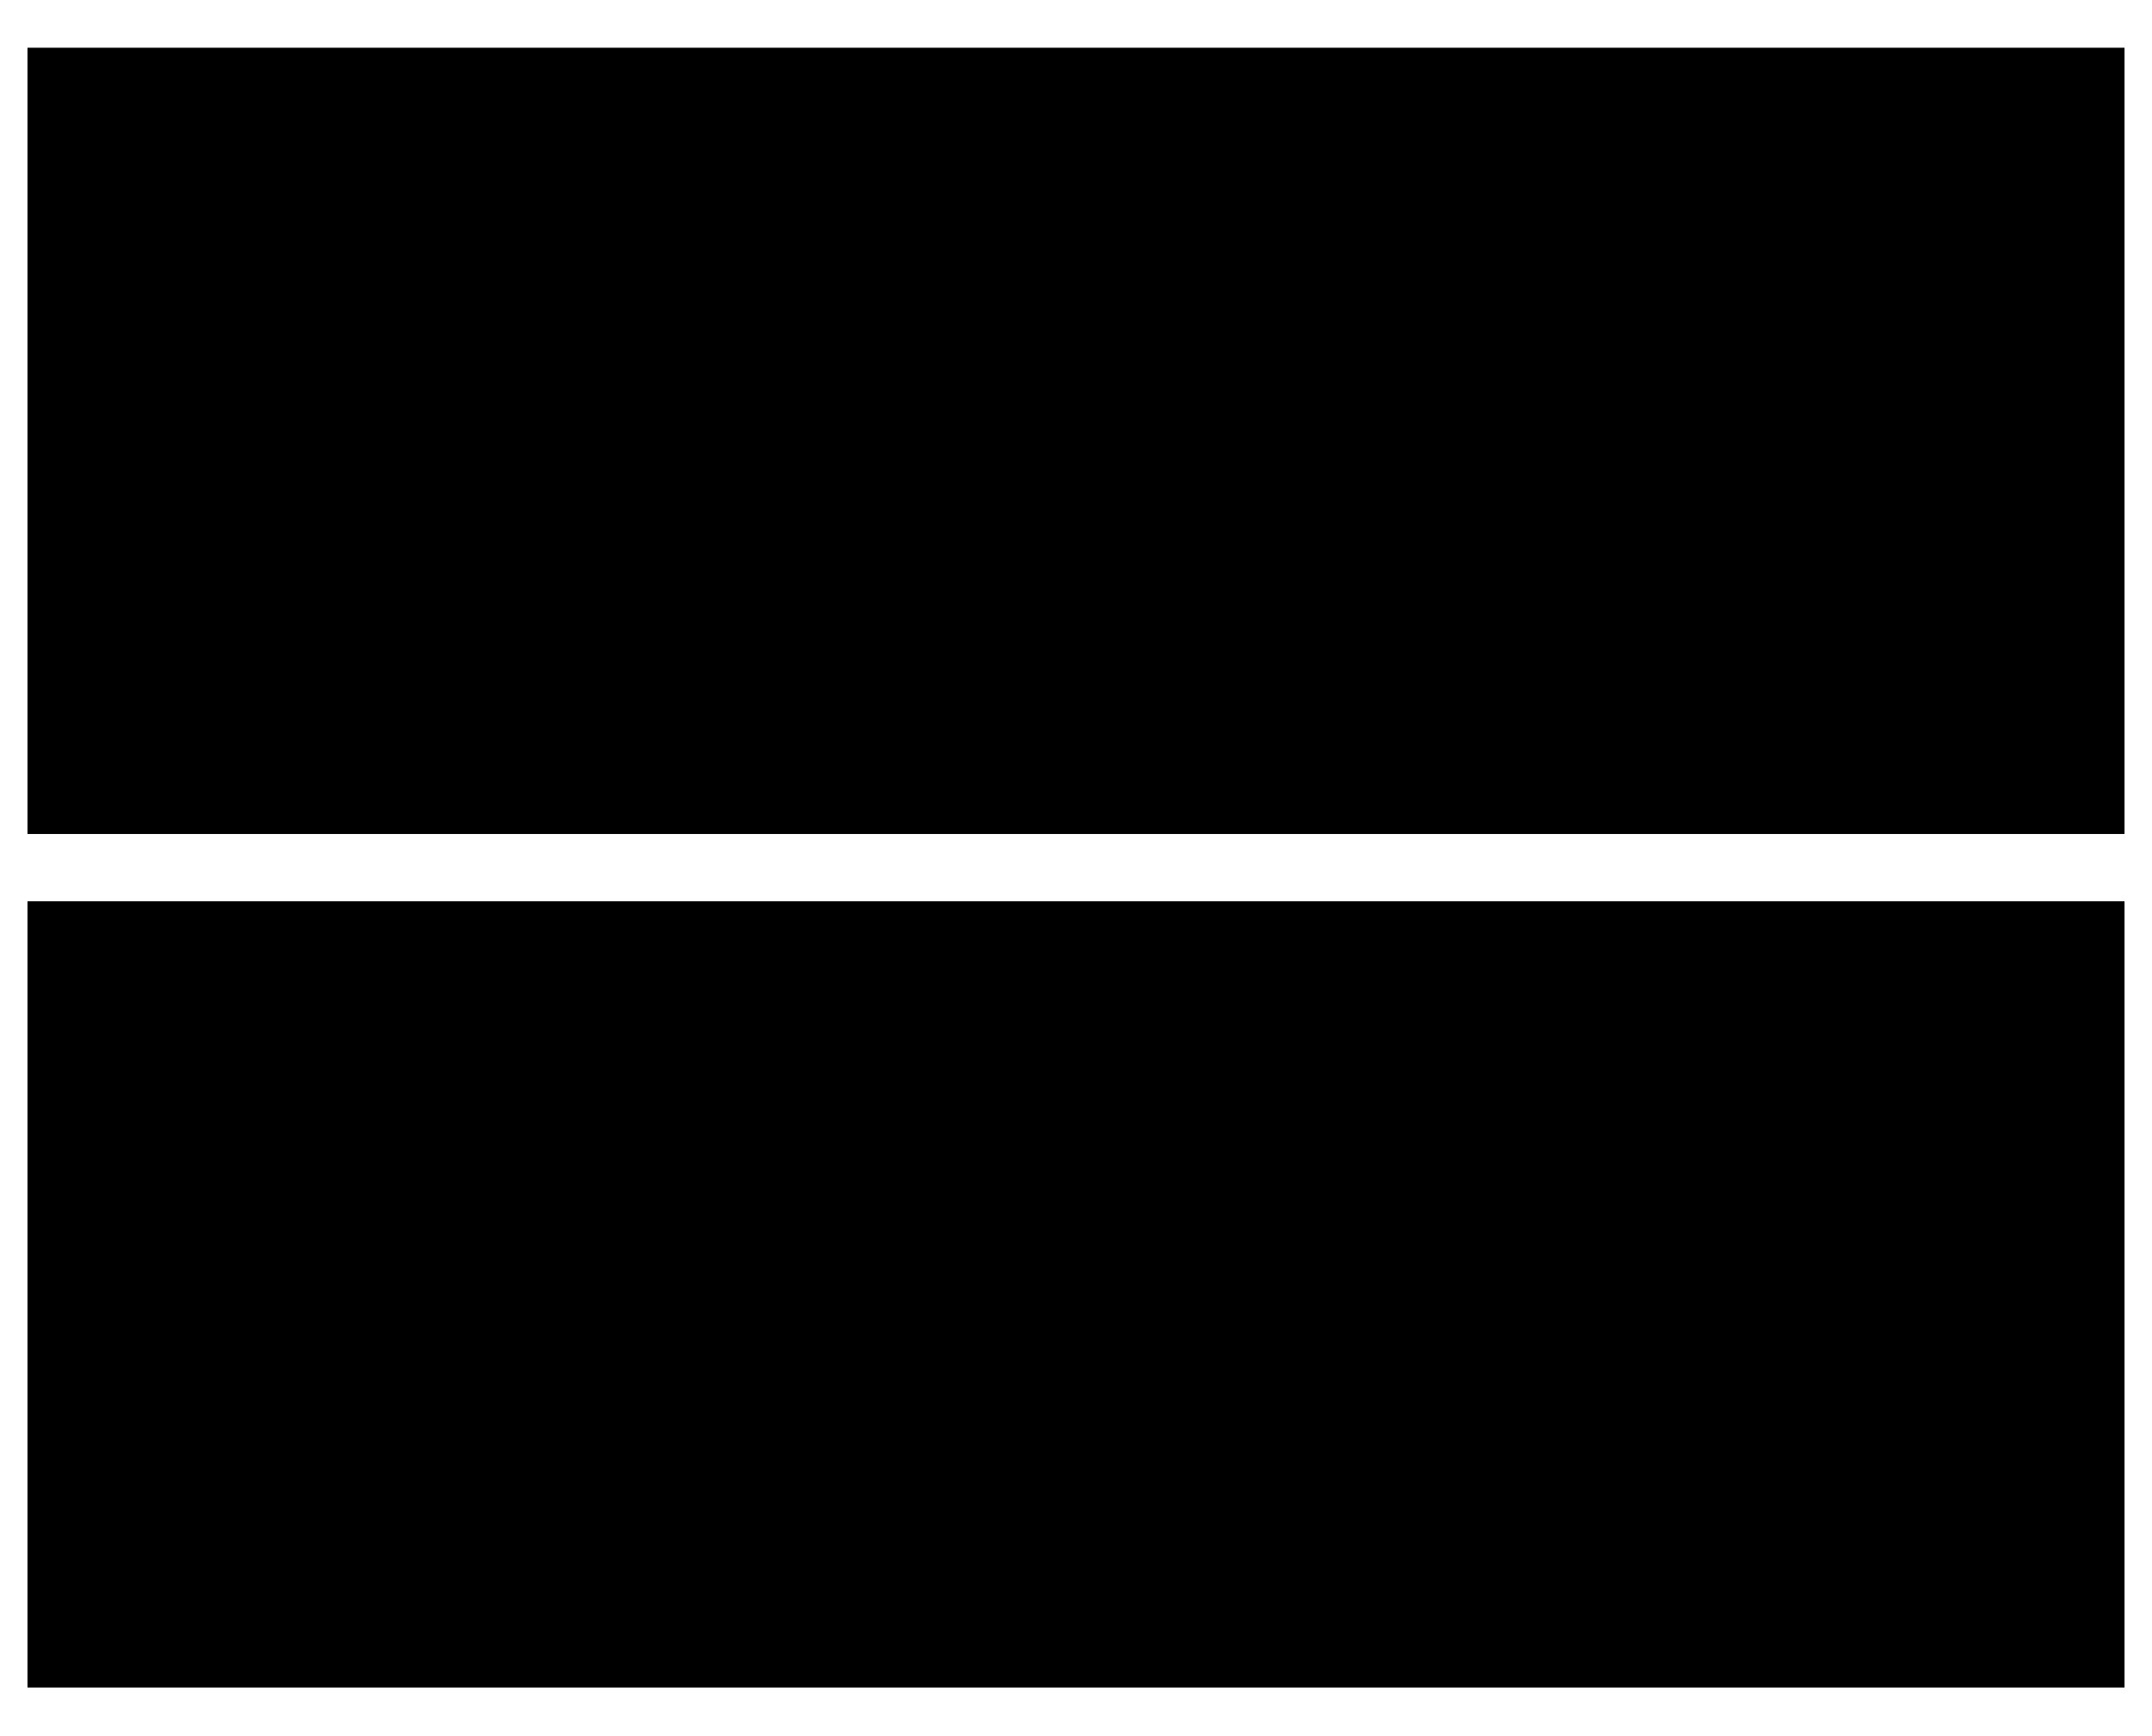
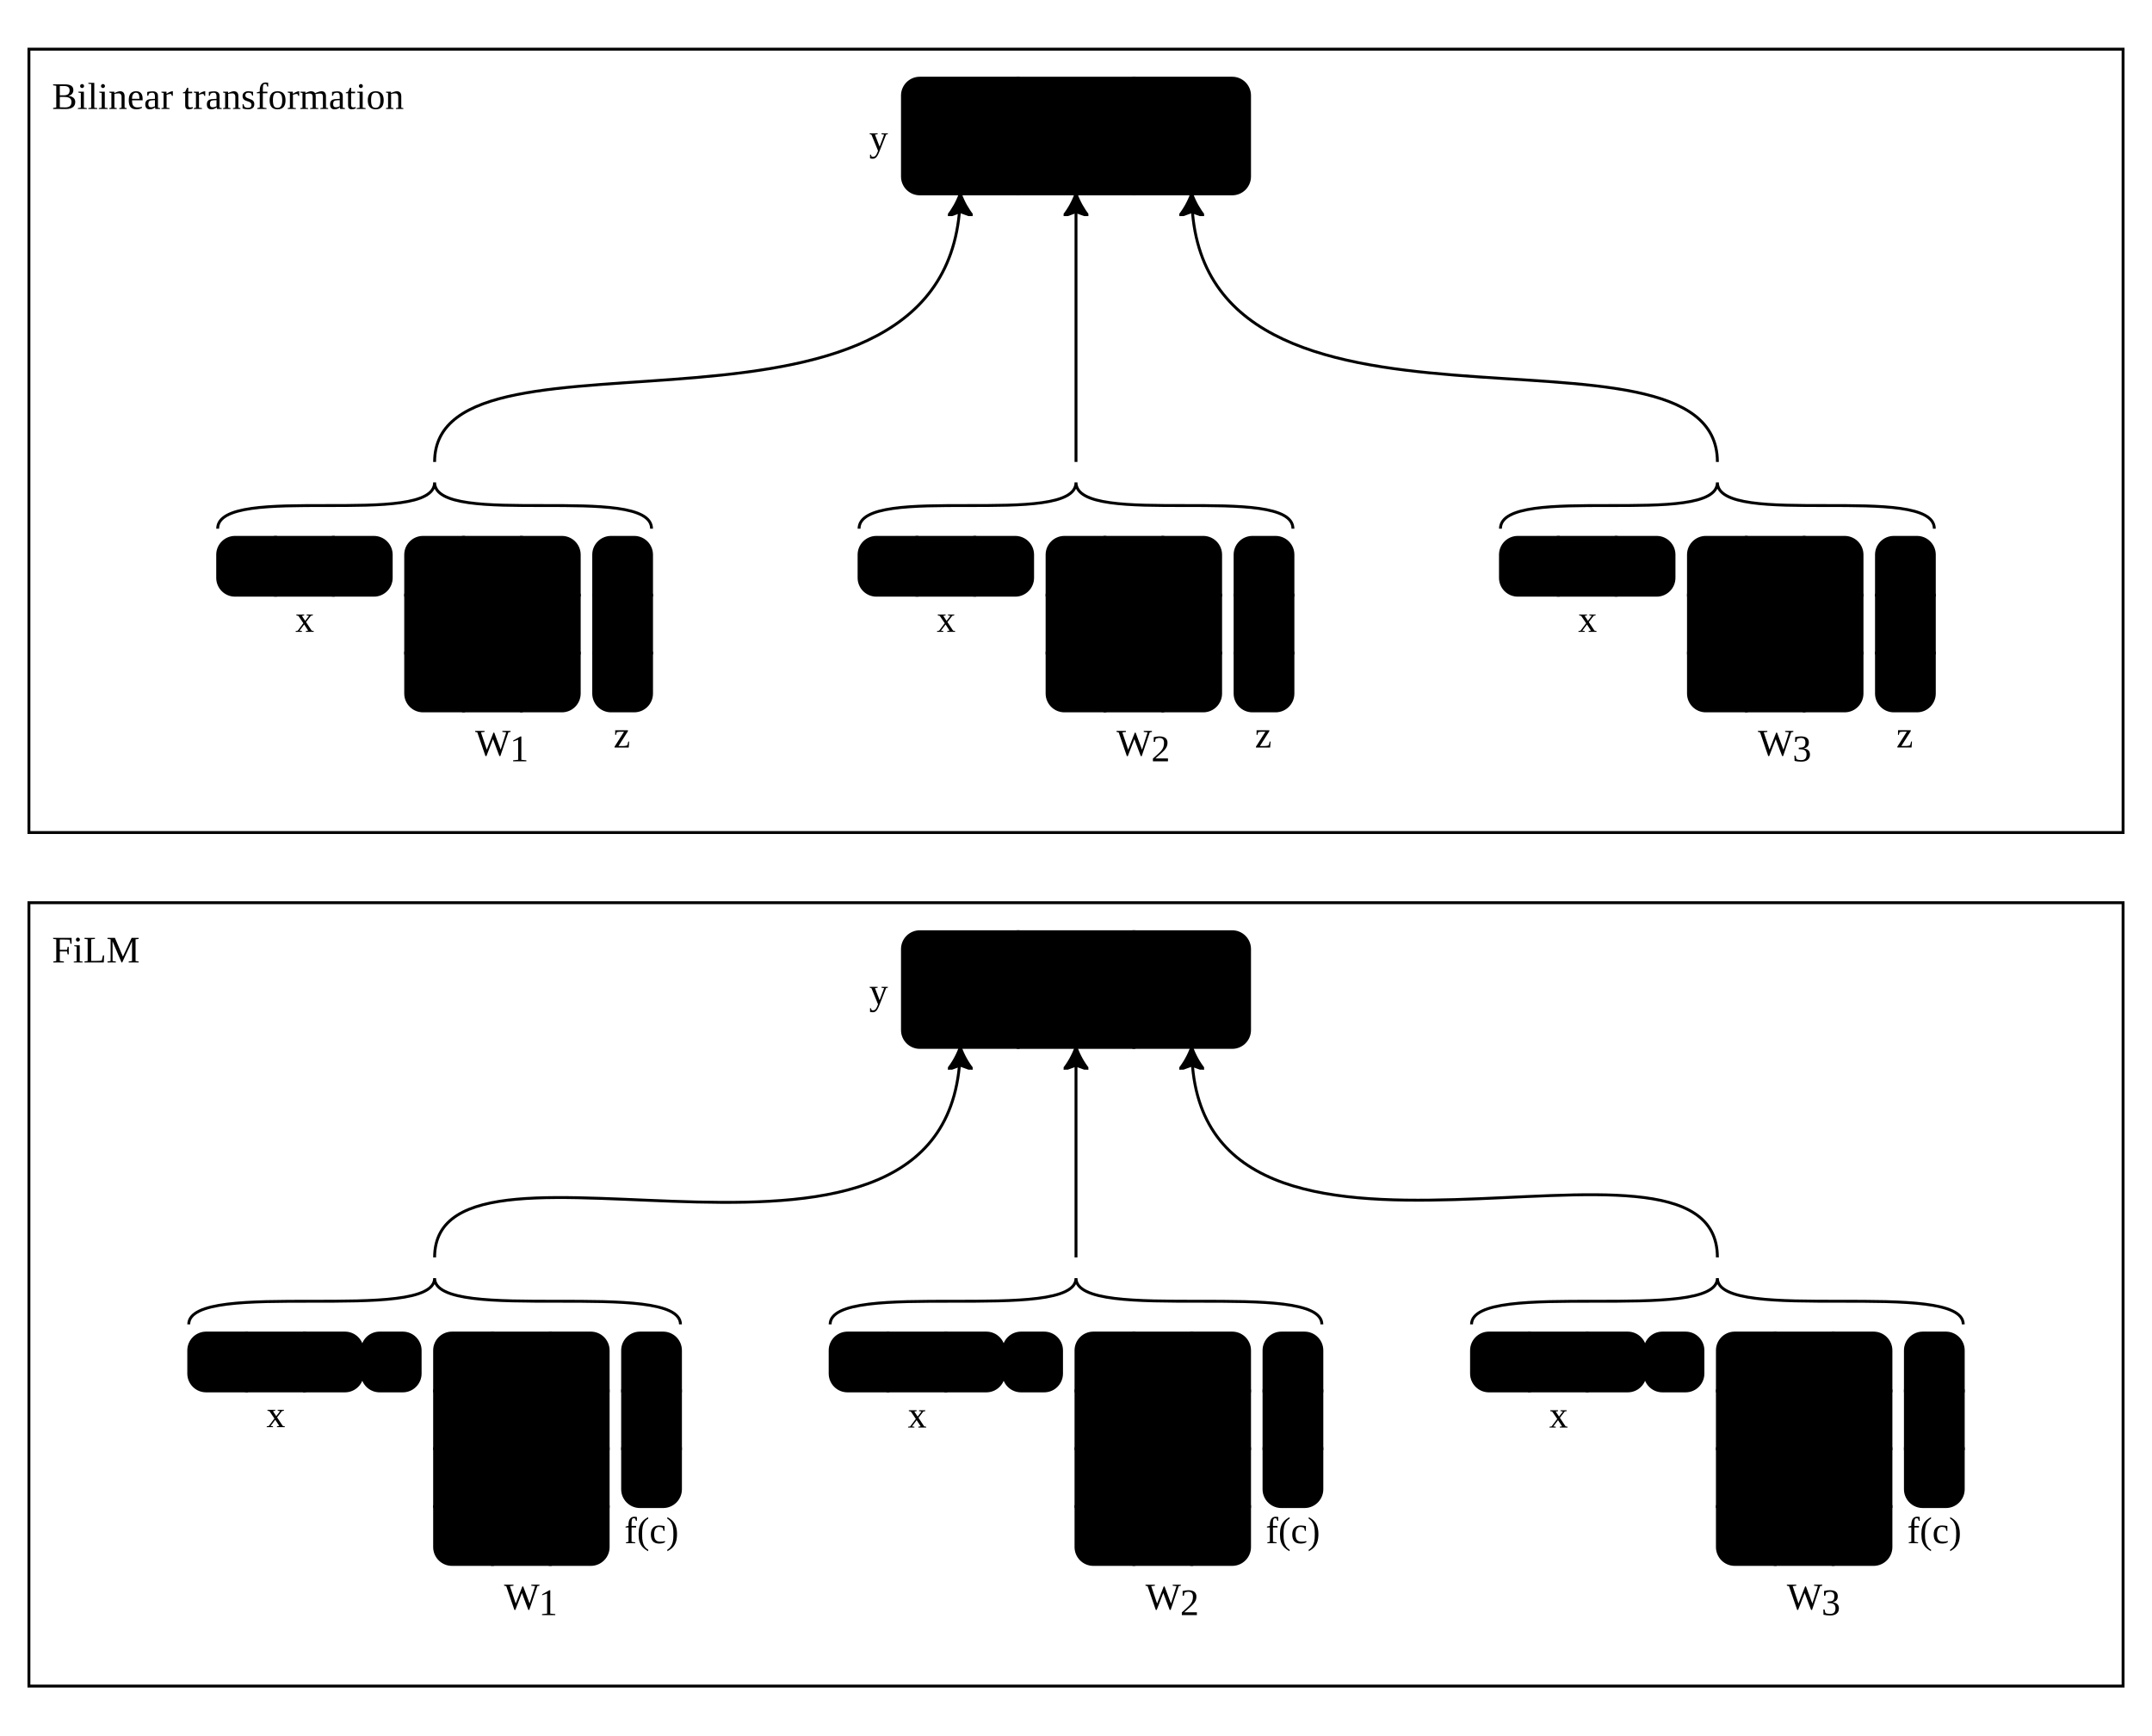
<svg xmlns="http://www.w3.org/2000/svg" xmlns:xlink="http://www.w3.org/1999/xlink" viewBox="0 0 744 600">
  <defs>
    <symbol id="arrow-right" viewBox="0 0 7.69 8.56">
      <path style="stroke: rgb(0, 0, 0);" d="M 7.69 4.28 C 4.911 5.279 2.314 6.725 0 8.56 L 1.55 4.28 L 0 0 C 2.314 1.835 4.911 3.28 7.69 4.28 Z" class="figure-path" />
    </symbol>
    <symbol id="arrow-up" viewBox="0 0 8.56 7.69">
      <path style="stroke: rgb(0, 0, 0);" d="M 4.28 0 a 27.2 27.2 0 0 0 4.28 7.69 L 4.28 6.14 l -4.28 1.55 A 27.17 27.17 0 0 0 4.28 0 Z" class="figure-path" />
    </symbol>
    <symbol id="arrow-left" viewBox="0 0 7.69 8.56">
      <path style="stroke: rgb(0, 0, 0);" d="M 0 4.28 a 27.2 27.2 0 0 0 7.69 -4.28 L 6.14 4.28 l 1.55 4.28 A 27.18 27.18 0 0 0 0 4.28 Z" class="figure-path" />
    </symbol>
    <symbol id="arrow-down" viewBox="0 0 8.56 7.69">
      <path style="stroke: rgb(0, 0, 0);" d="M 4.28 7.69 a 27.2 27.2 0 0 0 -4.28 -7.69 l 4.28 1.55 4.28 -1.55 A 27.18 27.18 0 0 0 4.28 7.69 Z" class="figure-path" />
    </symbol>
  </defs>
  <g transform="matrix(1, 0, 0, 1, 12.16799, -20.09621)" id="mlp-figure">
-     <rect x="-2.168" y="37.098" width="724" height="270.866" style="stroke: rgb(0, 0, 0);" class="figure-group figure-box" />
+     <rect x="-2.168" y="37.098" width="724" height="270.866" style="fill: none; stroke: rgb(0, 0, 0);" class="figure-group figure-box" />
    <text x="5.819" y="57.768" style="font-size: 13px; white-space: pre;" class="figure-text">Bilinear transformation</text>
    <g transform="matrix(1, 0, 0, 1, 79.77043, -94.22044)">
      <g transform="matrix(1, 0, 0, 1, -16.68333, 300.1208)">
        <path style="stroke: rgb(0, 0, 0);" transform="matrix(1, 0, 0, 1, 0, 0)" d="M 0 6 a 6 6 0 0 1 6 -6 l 14 0 l 0 20 l -14 0 a 6 6 0 0 1 -6 -6 Z" class="figure-element" />
        <path style="stroke: rgb(0, 0, 0);" transform="matrix(1, 0, 0, 1, 20, 0)" d="M 0 0 l 20 0 l 0 20 l -20 0 Z" class="figure-element" />
        <path style="stroke: rgb(0, 0, 0);" transform="matrix(1, 0, 0, 1, 40, 0)" d="M 0 0 l 14 0 a 6 6 0 0 1 6 6 l 0 8 a 6 6 0 0 1 -6 6 l -14 0 Z" class="figure-element" />
        <text x="59.454" y="324.652" style="font-size: 13px; white-space: pre;" class="figure-text" transform="matrix(0.999998, 0, 0, 1, -32.59362, -291.9844)">x</text>
      </g>
      <g transform="matrix(1, 0, 0, 1, 48.31668, 300.1208)">
        <path style="stroke: rgb(0, 0, 0);" transform="matrix(1, 0, 0, 1, 0, 0)" d="M 0 6 a 6 6 0 0 1 6 -6 l 14 0 l 0 20 l -20 0 Z" class="figure-element" />
        <path style="stroke: rgb(0, 0, 0);" transform="matrix(1, 0, 0, 1, 20, 0)" d="M 0 0 l 20 0 l 0 20 l -20 0 Z" class="figure-element" />
        <path style="stroke: rgb(0, 0, 0);" transform="matrix(1, 0, 0, 1, 40, 0)" d="M 0 0 l 14 0 a 6 6 0 0 1 6 6 l 0 14l -20 0 Z" class="figure-element" />
        <path style="stroke: rgb(0, 0, 0);" transform="matrix(1, 0, 0, 1, 0, 20)" d="M 0 0 l 20 0 l 0 20 l -20 0 Z" class="figure-element" />
        <path style="stroke: rgb(0, 0, 0);" transform="matrix(1, 0, 0, 1, 20, 20)" d="M 0 0 l 20 0 l 0 20 l -20 0 Z" class="figure-element" />
        <path style="stroke: rgb(0, 0, 0);" transform="matrix(1, 0, 0, 1, 40, 20)" d="M 0 0 l 20 0 l 0 20 l -20 0 Z" class="figure-element" />
        <path style="stroke: rgb(0, 0, 0);" transform="matrix(1, 0, 0, 1, 0, 40)" d="M 0 0 l 20 0 l 0 20 l -14 0 a 6 6 0 0 1 -6 -6 Z" class="figure-element" />
        <path style="stroke: rgb(0, 0, 0);" transform="matrix(1, 0, 0, 1, 20, 40)" d="M 0 0 l 20 0 l 0 20 l -20 0 Z" class="figure-element" />
        <path style="stroke: rgb(0, 0, 0);" transform="matrix(1, 0, 0, 1, 40, 40)" d="M 0 0 l 20 0 l 0 14 a 6 6 0 0 1 -6 6 l -14 0 Z" class="figure-element" />
        <text x="24.008" y="75.43" style="font-size: 13px; white-space: pre;" class="figure-text">W</text>
        <text x="36.004" y="77.425" class="figure-text subscript" style="font-size: 13px; white-space: pre;">1</text>
      </g>
      <g transform="matrix(0, 1, -1, 0, 133.3167, 300.1207)">
        <path style="stroke: rgb(0, 0, 0);" transform="matrix(1, 0, 0, 1, 0, 0)" d="M 0 6 a 6 6 0 0 1 6 -6 l 14 0 l 0 20 l -14 0 a 6 6 0 0 1 -6 -6 Z" class="figure-element" />
        <path style="stroke: rgb(0, 0, 0);" transform="matrix(1, 0, 0, 1, 20, 0)" d="M 0 0 l 20 0 l 0 20 l -20 0 Z" class="figure-element" />
        <path style="stroke: rgb(0, 0, 0);" transform="matrix(1, 0, 0, 1, 40, 0)" d="M 0 0 l 14 0 a 6 6 0 0 1 6 6 l 0 8 a 6 6 0 0 1 -6 6 l -14 0 Z" class="figure-element" />
        <text x="59.454" y="324.652" style="font-size: 13px; white-space: pre;" class="figure-text" transform="matrix(0, -0.999996, 1, 0, -251.9844, 72.59351)">z</text>
      </g>
    </g>
    <g transform="matrix(1, 0, 0, 1, 299.5768, 53.8767)">
      <g transform="matrix(1, 0, 0, 1, -14.74488, 152.0236)">
        <path style="stroke: rgb(0, 0, 0);" transform="matrix(1, 0, 0, 1, 0, 0)" d="M 0 6 a 6 6 0 0 1 6 -6 l 14 0 l 0 20 l -14 0 a 6 6 0 0 1 -6 -6 Z" class="figure-element" />
        <path style="stroke: rgb(0, 0, 0);" transform="matrix(1, 0, 0, 1, 20, 0)" d="M 0 0 l 20 0 l 0 20 l -20 0 Z" class="figure-element" />
        <path style="stroke: rgb(0, 0, 0);" transform="matrix(1, 0, 0, 1, 40, 0)" d="M 0 0 l 14 0 a 6 6 0 0 1 6 6 l 0 8 a 6 6 0 0 1 -6 6 l -14 0 Z" class="figure-element" />
        <text x="59.454" y="324.652" style="font-size: 13px; white-space: pre;" class="figure-text" transform="matrix(1.000001, 0, 0, 1, -32.59383, -291.9844)">x</text>
      </g>
      <g transform="matrix(1, 0, 0, 1, 50.25511, 152.0236)">
        <path style="stroke: rgb(0, 0, 0)" transform="matrix(1, 0, 0, 1, 0, 0)" d="M 0 6 a 6 6 0 0 1 6 -6 l 14 0 l 0 20 l -20 0 Z" class="figure-element" />
        <path style="stroke: rgb(0, 0, 0)" transform="matrix(1, 0, 0, 1, 20, 0)" d="M 0 0 l 20 0 l 0 20 l -20 0 Z" class="figure-element" />
        <path style="stroke: rgb(0, 0, 0)" transform="matrix(1, 0, 0, 1, 40, 0)" d="M 0 0 l 14 0 a 6 6 0 0 1 6 6 l 0 14l -20 0 Z" class="figure-element" />
        <path style="stroke: rgb(0, 0, 0)" transform="matrix(1, 0, 0, 1, 0, 20)" d="M 0 0 l 20 0 l 0 20 l -20 0 Z" class="figure-element" />
        <path style="stroke: rgb(0, 0, 0)" transform="matrix(1, 0, 0, 1, 20, 20)" d="M 0 0 l 20 0 l 0 20 l -20 0 Z" class="figure-element" />
        <path style="stroke: rgb(0, 0, 0)" transform="matrix(1, 0, 0, 1, 40, 20)" d="M 0 0 l 20 0 l 0 20 l -20 0 Z" class="figure-element" />
        <path style="stroke: rgb(0, 0, 0)" transform="matrix(1, 0, 0, 1, 0, 40)" d="M 0 0 l 20 0 l 0 20 l -14 0 a 6 6 0 0 1 -6 -6 Z" class="figure-element" />
        <path style="stroke: rgb(0, 0, 0)" transform="matrix(1, 0, 0, 1, 20, 40)" d="M 0 0 l 20 0 l 0 20 l -20 0 Z" class="figure-element" />
        <path style="stroke: rgb(0, 0, 0)" transform="matrix(1, 0, 0, 1, 40, 40)" d="M 0 0 l 20 0 l 0 14 a 6 6 0 0 1 -6 6 l -14 0 Z" class="figure-element" />
        <text x="24.003" y="75.437" style="font-size: 13px; white-space: pre;" class="figure-text">W</text>
        <text x="36.013" y="77.433" class="figure-text subscript" style="font-size: 13px; white-space: pre;">2</text>
      </g>
      <g transform="matrix(0, 1, -1, 0, 135.2551, 152.0236)">
        <path style="stroke: rgb(0, 0, 0)" transform="matrix(1, 0, 0, 1, 0, 0)" d="M 0 6 a 6 6 0 0 1 6 -6 l 14 0 l 0 20 l -14 0 a 6 6 0 0 1 -6 -6 Z" class="figure-element" />
        <path style="stroke: rgb(0, 0, 0)" transform="matrix(1, 0, 0, 1, 20, 0)" d="M 0 0 l 20 0 l 0 20 l -20 0 Z" class="figure-element" />
        <path style="stroke: rgb(0, 0, 0)" transform="matrix(1, 0, 0, 1, 40, 0)" d="M 0 0 l 14 0 a 6 6 0 0 1 6 6 l 0 8 a 6 6 0 0 1 -6 6 l -14 0 Z" class="figure-element" />
        <text x="59.454" y="324.652" style="font-size: 13px; white-space: pre;" class="figure-text" transform="matrix(0, -0.999996, 1, 0, -251.9844, 72.59351)">z</text>
      </g>
    </g>
    <g transform="matrix(1, 0, 0, 1, 360.0691, 97.4334)">
      <g transform="matrix(1, 0, 0, 1, 146.5076, 108.4669)">
        <path style="stroke: rgb(0, 0, 0)" transform="matrix(1, 0, 0, 1, 0, 0)" d="M 0 6 a 6 6 0 0 1 6 -6 l 14 0 l 0 20 l -14 0 a 6 6 0 0 1 -6 -6 Z" class="figure-element" />
        <path style="stroke: rgb(0, 0, 0)" transform="matrix(1, 0, 0, 1, 20, 0)" d="M 0 0 l 20 0 l 0 20 l -20 0 Z" class="figure-element" />
        <path style="stroke: rgb(0, 0, 0)" transform="matrix(1, 0, 0, 1, 40, 0)" d="M 0 0 l 14 0 a 6 6 0 0 1 6 6 l 0 8 a 6 6 0 0 1 -6 6 l -14 0 Z" class="figure-element" />
        <text x="59.454" y="324.652" style="font-size: 13px; white-space: pre;" class="figure-text" transform="matrix(1.000001, 0, 0, 1, -32.5938, -291.9844)">x</text>
      </g>
      <g transform="matrix(1, 0, 0, 1, 211.5076, 108.4669)">
        <path style="stroke: rgb(0, 0, 0)" transform="matrix(1, 0, 0, 1, 0, 0)" d="M 0 6 a 6 6 0 0 1 6 -6 l 14 0 l 0 20 l -20 0 Z" class="figure-element" />
        <path style="stroke: rgb(0, 0, 0)" transform="matrix(1, 0, 0, 1, 20, 0)" d="M 0 0 l 20 0 l 0 20 l -20 0 Z" class="figure-element" />
        <path style="stroke: rgb(0, 0, 0)" transform="matrix(1, 0, 0, 1, 40, 0)" d="M 0 0 l 14 0 a 6 6 0 0 1 6 6 l 0 14l -20 0 Z" class="figure-element" />
        <path style="stroke: rgb(0, 0, 0)" transform="matrix(1, 0, 0, 1, 0, 20)" d="M 0 0 l 20 0 l 0 20 l -20 0 Z" class="figure-element" />
        <path style="stroke: rgb(0, 0, 0)" transform="matrix(1, 0, 0, 1, 20, 20)" d="M 0 0 l 20 0 l 0 20 l -20 0 Z" class="figure-element" />
        <path style="stroke: rgb(0, 0, 0)" transform="matrix(1, 0, 0, 1, 40, 20)" d="M 0 0 l 20 0 l 0 20 l -20 0 Z" class="figure-element" />
        <path style="stroke: rgb(0, 0, 0)" transform="matrix(1, 0, 0, 1, 0, 40)" d="M 0 0 l 20 0 l 0 20 l -14 0 a 6 6 0 0 1 -6 -6 Z" class="figure-element" />
        <path style="stroke: rgb(0, 0, 0)" transform="matrix(1, 0, 0, 1, 20, 40)" d="M 0 0 l 20 0 l 0 20 l -20 0 Z" class="figure-element" />
        <path style="stroke: rgb(0, 0, 0)" transform="matrix(1, 0, 0, 1, 40, 40)" d="M 0 0 l 20 0 l 0 14 a 6 6 0 0 1 -6 6 l -14 0 Z" class="figure-element" />
        <text x="24.002" y="75.429" style="font-size: 13px; white-space: pre;" class="figure-text">W</text>
        <text x="36.005" y="77.429" class="figure-text subscript" style="font-size: 13px; white-space: pre;">3</text>
      </g>
      <g transform="matrix(0, 1, -1, 0, 296.5077, 108.4669)">
        <path style="stroke: rgb(0, 0, 0)" transform="matrix(1, 0, 0, 1, 0, 0)" d="M 0 6 a 6 6 0 0 1 6 -6 l 14 0 l 0 20 l -14 0 a 6 6 0 0 1 -6 -6 Z" class="figure-element" />
        <path style="stroke: rgb(0, 0, 0)" transform="matrix(1, 0, 0, 1, 20, 0)" d="M 0 0 l 20 0 l 0 20 l -20 0 Z" class="figure-element" />
        <path style="stroke: rgb(0, 0, 0)" transform="matrix(1, 0, 0, 1, 40, 0)" d="M 0 0 l 14 0 a 6 6 0 0 1 6 6 l 0 8 a 6 6 0 0 1 -6 6 l -14 0 Z" class="figure-element" />
        <text x="26.793" y="249.719" style="font-size: 13px; white-space: pre;" class="figure-text" transform="matrix(0, -1, 1, 0, -177.0625, 39.92187)">z</text>
      </g>
    </g>
    <g transform="matrix(1, 0, 0, 1, 299.8319, 47.13044)">
      <path style="stroke: rgb(0, 0, 0)" transform="matrix(1, 0, 0, 1, 0, 0)" d="M 0 6 a 6 6 0 0 1 6 -6 l 34 0 l 0 40 l -34 0 a 6 6 0 0 1 -6 -6 Z" class="figure-element" />
      <path style="stroke: rgb(0, 0, 0)" transform="matrix(1, 0, 0, 1, 40, 0)" d="M 0 0 l 40 0 l 0 40 l -40 0 Z" class="figure-element" />
      <path style="stroke: rgb(0, 0, 0)" transform="matrix(1, 0, 0, 1, 80, 0)" d="M 0 0 l 34 0 a 6 6 0 0 1 6 6 l 0 28 a 6 6 0 0 1 -6 6 l -34 0 Z" class="figure-element" />
      <text x="-11.49" y="25.033" style="font-size: 13px; white-space: pre;" class="figure-text">y</text>
    </g>
    <use width="8.56" height="7.69" transform="matrix(1, 0, 0, 1, 315.5519, 87.13044)" xlink:href="#arrow-up" />
    <use width="8.56" height="7.69" transform="matrix(1, 0, 0, 1, 355.5519, 87.13044)" xlink:href="#arrow-up" />
    <use width="8.56" height="7.69" transform="matrix(1, 0, 0, 1, 395.5519, 87.13044)" xlink:href="#arrow-up" />
    <path style="fill: none; stroke: rgb(0, 0, 0);" class="figure-line" d="M 63.087 202.9 C 63.087 186.9 138.087 202.9 138.087 186.9 C 138.087 202.9 213.087 186.9 213.087 202.9" />
    <path style="fill: none; stroke: rgb(0, 0, 0);" class="figure-line" d="M 284.832 202.9 C 284.832 186.9 359.832 202.9 359.832 186.9 C 359.832 202.9 434.832 186.9 434.832 202.9" />
    <path style="fill: none; stroke: rgb(0, 0, 0);" class="figure-line" d="M 506.576 202.9 C 506.576 186.9 581.576 202.9 581.576 186.9 C 581.576 202.9 656.576 186.9 656.576 202.9" />
    <path style="fill: none; stroke: rgb(0, 0, 0);" class="figure-line" d="M 399.832 87.13 C 399.832 186.9 581.576 123.569 581.576 179.821" />
    <path style="fill: none; stroke: rgb(0, 0, 0);" class="figure-line" d="M 359.832 87.13 L 359.832 179.821" />
    <path style="fill: none; stroke: rgb(0, 0, 0);" class="figure-line" d="M 319.832 87.13 C 319.111 186.9 138.087 125.77 138.087 179.821" />
  </g>
  <g transform="matrix(1, 0, 0, 1, 12.16799, 275.0342)" id="g-1">
-     <rect x="-2.168" y="37.098" width="724" height="270.866" style="stroke: rgb(0, 0, 0);" class="figure-group figure-box" />
+     <rect x="-2.168" y="37.098" width="724" height="270.866" style="fill: none; stroke: rgb(0, 0, 0);" class="figure-group figure-box" />
    <text x="5.819" y="57.768" style="font-size: 13px; white-space: pre;" class="figure-text">FiLM</text>
    <g transform="matrix(1, 0, 0, 1, 89.77044, -94.22044)">
      <g transform="matrix(1, 0, 0, 1, -36.68332, 280.1206)">
        <path style="stroke: rgb(0, 0, 0)" transform="matrix(1, 0, 0, 1, 0, 0)" d="M 0 6 a 6 6 0 0 1 6 -6 l 14 0 l 0 20 l -14 0 a 6 6 0 0 1 -6 -6 Z" class="figure-element" />
        <path style="stroke: rgb(0, 0, 0)" transform="matrix(1, 0, 0, 1, 20, 0)" d="M 0 0 l 20 0 l 0 20 l -20 0 Z" class="figure-element" />
        <path style="stroke: rgb(0, 0, 0)" transform="matrix(1, 0, 0, 1, 40, 0)" d="M 0 0 l 14 0 a 6 6 0 0 1 6 6 l 0 8 a 6 6 0 0 1 -6 6 l -14 0 Z" class="figure-element" />
        <path style="stroke: rgb(0, 0, 0)" transform="matrix(1, 0, 0, 1, 60, 0)" d="M 0 6 a 6 6 0 0 1 6 -6 l 8 0 a 6 6 0 0 1 6 6 l 0 8 a 6 6 0 0 1 -6 6 l -8 0 a 6 6 0 0 1 -6 -6 Z" class="figure-element" />
        <text x="59.454" y="324.652" style="font-size: 13px; white-space: pre;" class="figure-text" transform="matrix(0.999998, 0, 0, 1, -32.59362, -292.125)">x</text>
        <text x="59.454" y="324.652" style="font-size: 13px; white-space: pre;" class="figure-text" transform="matrix(0.999998, 0, 0, 1, 7.672003, -309.7188)">1</text>
      </g>
      <g transform="matrix(1, 0, 0, 1, 48.31667, 280.4486)">
        <path style="stroke: rgb(0, 0, 0)" d="M 0 5.672 C 0 2.358 2.686 -0.328 6 -0.328 L 20 -0.328 L 20 19.672 L 0 19.672 Z" class="figure-element" />
        <path style="stroke: rgb(0, 0, 0)" d="M 20 -0.328 L 40 -0.328 L 40 19.672 L 20 19.672 Z" class="figure-element" />
        <path style="stroke: rgb(0, 0, 0)" d="M 40 -0.328 L 54 -0.328 C 57.314 -0.328 60 2.358 60 5.672 L 60 19.672 L 40 19.672 Z" class="figure-element" />
        <path d="M 0 19.672 L 20 19.672 L 20 39.672 L 0 39.672 Z" class="figure-element figure-faded" style="stroke: rgb(0, 0, 0);" />
        <path d="M 20 19.672 L 40 19.672 L 40 39.672 L 20 39.672 Z" class="figure-element figure-faded" style="stroke: rgb(0, 0, 0);" />
        <path d="M 40 19.672 L 60 19.672 L 60 39.672 L 40 39.672 Z" class="figure-element figure-faded" style="stroke: rgb(0, 0, 0);" />
        <path d="M 0 39.672 L 20 39.672 L 20 59.672 L 0 59.672 Z" class="figure-element figure-faded" style="stroke: rgb(0, 0, 0);" />
        <path d="M 20 39.672 L 40 39.672 L 40 59.672 L 20 59.672 Z" class="figure-element figure-faded" style="stroke: rgb(0, 0, 0);" />
        <path d="M 40 39.672 L 60 39.672 L 60 59.672 L 40 59.672 Z" class="figure-element figure-faded" style="stroke: rgb(0, 0, 0);" />
        <path style="stroke: rgb(0, 0, 0)" d="M 0 59.672 L 20 59.672 L 20 79.672 L 6 79.672 C 2.686 79.672 0 76.986 0 73.672 Z" class="figure-element" />
        <path style="stroke: rgb(0, 0, 0)" d="M 20 59.672 L 40 59.672 L 40 79.672 L 20 79.672 Z" class="figure-element" />
        <path style="stroke: rgb(0, 0, 0)" d="M 40 59.672 L 60 59.672 L 60 73.672 C 60 76.986 57.314 79.672 54 79.672 L 40 79.672 Z" class="figure-element" />
        <text x="24.008" y="95.196" style="font-size: 13px; white-space: pre;" class="figure-text">W</text>
        <text x="36.004" y="97.191" class="figure-text subscript" style="font-size: 13px; white-space: pre;">1</text>
      </g>
      <g transform="matrix(0, 1, -1, 0, 133.3167, 280.1206)">
        <path style="stroke: rgb(0, 0, 0)" transform="matrix(1, 0, 0, 1, 0, 0)" d="M 0 6 a 6 6 0 0 1 6 -6 l 14 0 l 0 20 l -14 0 a 6 6 0 0 1 -6 -6 Z" class="figure-element" />
        <path style="stroke: rgb(0, 0, 0)" transform="matrix(1, 0, 0, 1, 20, 0)" d="M 0 0 l 20 0 l 0 20 l -20 0 Z" class="figure-element" />
        <path style="stroke: rgb(0, 0, 0)" transform="matrix(1, 0, 0, 1, 40, 0)" d="M 0 0 l 14 0 a 6 6 0 0 1 6 6 l 0 8 a 6 6 0 0 1 -6 6 l -14 0 Z" class="figure-element" />
        <text x="59.454" y="324.652" style="font-size: 13px; white-space: pre;" class="figure-text" transform="matrix(0, -0.999996, 1, 0, -251.9844, 78.84349)">f(c)</text>
      </g>
    </g>
    <g transform="matrix(1, 0, 0, 1, 309.5768, 53.8767)">
      <g transform="matrix(1, 0, 0, 1, -34.7449, 132.0233)">
        <path style="stroke: rgb(0, 0, 0)" transform="matrix(1, 0, 0, 1, 0, 0)" d="M 0 6 a 6 6 0 0 1 6 -6 l 14 0 l 0 20 l -14 0 a 6 6 0 0 1 -6 -6 Z" class="figure-element" />
        <path style="stroke: rgb(0, 0, 0)" transform="matrix(1, 0, 0, 1, 20, 0)" d="M 0 0 l 20 0 l 0 20 l -20 0 Z" class="figure-element" />
        <path style="stroke: rgb(0, 0, 0)" transform="matrix(1, 0, 0, 1, 40, 0)" d="M 0 0 l 14 0 a 6 6 0 0 1 6 6 l 0 8 a 6 6 0 0 1 -6 6 l -14 0 Z" class="figure-element" />
        <path style="stroke: rgb(0, 0, 0)" transform="matrix(1, 0, 0, 1, 60, 0)" d="M 0 6 a 6 6 0 0 1 6 -6 l 8 0 a 6 6 0 0 1 6 6 l 0 8 a 6 6 0 0 1 -6 6 l -8 0 a 6 6 0 0 1 -6 -6 Z" class="figure-element" />
        <text x="59.454" y="324.652" style="font-size: 13px; white-space: pre;" class="figure-text" transform="matrix(1.000001, 0, 0, 1, -32.59381, -291.9844)">x</text>
        <text x="59.454" y="324.652" style="font-size: 13px; white-space: pre;" class="figure-text" transform="matrix(0.999998, 0, 0, 1, 7.671993, -309.7188)">1</text>
      </g>
      <g transform="matrix(1, 0, 0, 1, 50.25509, 131.9044)">
        <path d="M 0 6.119 C 0 2.806 2.686 0.119 6 0.119 L 20 0.119 L 20 20.119 L 0 20.119 Z" class="figure-element figure-faded" style="stroke: rgb(0, 0, 0)" />
        <path d="M 20 0.119 L 40 0.119 L 40 20.119 L 20 20.119 Z" class="figure-element figure-faded" style="stroke: rgb(0, 0, 0)" />
        <path d="M 40 0.119 L 54 0.119 C 57.314 0.119 60 2.806 60 6.119 L 60 20.119 L 40 20.119 Z" class="figure-element figure-faded" style="stroke: rgb(0, 0, 0)" />
        <path style="stroke: rgb(0, 0, 0)" d="M 0 20.119 L 20 20.119 L 20 40.119 L 0 40.119 Z" class="figure-element" />
        <path style="stroke: rgb(0, 0, 0)" d="M 20 20.119 L 40 20.119 L 40 40.119 L 20 40.119 Z" class="figure-element" />
        <path style="stroke: rgb(0, 0, 0)" d="M 40 20.119 L 60 20.119 L 60 40.119 L 40 40.119 Z" class="figure-element" />
        <path d="M 0 40.119 L 20 40.119 L 20 60.119 L 0 60.119 Z" class="figure-element figure-faded" style="stroke: rgb(0, 0, 0)" />
        <path d="M 20 40.119 L 40 40.119 L 40 60.119 L 20 60.119 Z" class="figure-element figure-faded" style="stroke: rgb(0, 0, 0)" />
        <path d="M 40 40.119 L 60 40.119 L 60 60.119 L 40 60.119 Z" class="figure-element figure-faded" style="stroke: rgb(0, 0, 0)" />
        <path style="stroke: rgb(0, 0, 0)" d="M 0 60.119 L 20 60.119 L 20 80.119 L 6 80.119 C 2.686 80.119 0 77.433 0 74.119 Z" class="figure-element" />
        <path style="stroke: rgb(0, 0, 0)" d="M 20 60.119 L 40 60.119 L 40 80.119 L 20 80.119 Z" class="figure-element" />
        <path style="stroke: rgb(0, 0, 0)" d="M 40 60.119 L 60 60.119 L 60 74.119 C 60 77.433 57.314 80.119 54 80.119 L 40 80.119 Z" class="figure-element" />
        <text x="24.003" y="95.65" style="font-size: 13px; white-space: pre;" class="figure-text">W</text>
        <text x="36.013" y="97.646" class="figure-text subscript" style="font-size: 13px; white-space: pre;">2</text>
      </g>
      <g transform="matrix(0, 1, -1, 0, 135.2551, 132.0234)">
        <path style="stroke: rgb(0, 0, 0)" transform="matrix(1, 0, 0, 1, 0, 0)" d="M 0 6 a 6 6 0 0 1 6 -6 l 14 0 l 0 20 l -14 0 a 6 6 0 0 1 -6 -6 Z" class="figure-element" />
        <path style="stroke: rgb(0, 0, 0)" transform="matrix(1, 0, 0, 1, 20, 0)" d="M 0 0 l 20 0 l 0 20 l -20 0 Z" class="figure-element" />
        <path style="stroke: rgb(0, 0, 0)" d="M 0 0 l 14 0 a 6 6 0 0 1 6 6 l 0 8 a 6 6 0 0 1 -6 6 l -14 0 Z" class="figure-element" transform="matrix(1, 0, 0, 1, 40, 0)" />
        <text x="59.454" y="324.652" style="font-size: 13px; white-space: pre;" class="figure-text" transform="matrix(0, -0.999996, 1, 0, -251.9844, 78.84349)">f(c)</text>
      </g>
    </g>
    <g transform="matrix(1, 0, 0, 1, 370.0691, 97.4334)">
      <g transform="matrix(1, 0, 0, 1, 126.5076, 88.46688)">
        <path style="stroke: rgb(0, 0, 0)" transform="matrix(1, 0, 0, 1, 0, 0)" d="M 0 6 a 6 6 0 0 1 6 -6 l 14 0 l 0 20 l -14 0 a 6 6 0 0 1 -6 -6 Z" class="figure-element" />
        <path style="stroke: rgb(0, 0, 0)" transform="matrix(1, 0, 0, 1, 20, 0)" d="M 0 0 l 20 0 l 0 20 l -20 0 Z" class="figure-element" />
        <path style="stroke: rgb(0, 0, 0)" transform="matrix(1, 0, 0, 1, 40, 0)" d="M 0 0 l 14 0 a 6 6 0 0 1 6 6 l 0 8 a 6 6 0 0 1 -6 6 l -14 0 Z" class="figure-element" />
        <path style="stroke: rgb(0, 0, 0)" transform="matrix(1, 0, 0, 1, 60, 0)" d="M 0 6 a 6 6 0 0 1 6 -6 l 8 0 a 6 6 0 0 1 6 6 l 0 8 a 6 6 0 0 1 -6 6 l -8 0 a 6 6 0 0 1 -6 -6 Z" class="figure-element" />
        <text x="59.454" y="324.652" style="font-size: 13px; white-space: pre;" class="figure-text" transform="matrix(1.000001, 0, 0, 1, -32.59377, -291.9844)">x</text>
        <text x="59.454" y="324.652" style="font-size: 13px; white-space: pre;" class="figure-text" transform="matrix(0.999998, 0, 0, 1, 7.672003, -309.7188)">1</text>
      </g>
      <g transform="matrix(1, 0, 0, 1, 211.5076, 108.4669)">
        <path d="M 0 -14 C 0 -17.314 2.686 -20 6 -20 L 20 -20 L 20 0 L 0 0 Z" class="figure-element figure-faded" style="stroke: rgb(0, 0, 0)" />
        <path d="M 20 -20 L 40 -20 L 40 0 L 20 0 Z" class="figure-element figure-faded" style="stroke: rgb(0, 0, 0)" />
        <path d="M 40 -20 L 54 -20 C 57.314 -20 60 -17.314 60 -14 L 60 0 L 40 0 Z" class="figure-element figure-faded" style="stroke: rgb(0, 0, 0)" />
        <path d="M 0 0 L 20 0 L 20 20 L 0 20 Z" class="figure-element figure-faded" style="stroke: rgb(0, 0, 0)" />
        <path d="M 20 0 L 40 0 L 40 20 L 20 20 Z" class="figure-element figure-faded" style="stroke: rgb(0, 0, 0)" />
        <path d="M 40 0 L 60 0 L 60 20 L 40 20 Z" class="figure-element figure-faded" style="stroke: rgb(0, 0, 0)" />
        <path style="stroke: rgb(0, 0, 0)" d="M 0 20 L 20 20 L 20 40 L 0 40 Z" class="figure-element" />
        <path style="stroke: rgb(0, 0, 0)" d="M 20 20 L 40 20 L 40 40 L 20 40 Z" class="figure-element" />
        <path style="stroke: rgb(0, 0, 0)" d="M 40 20 L 60 20 L 60 40 L 40 40 Z" class="figure-element" />
        <path style="stroke: rgb(0, 0, 0)" d="M 0 40 L 20 40 L 20 60 L 6 60 C 2.686 60 0 57.314 0 54 Z" class="figure-element" />
        <path style="stroke: rgb(0, 0, 0)" d="M 20 40 L 40 40 L 40 60 L 20 60 Z" class="figure-element" />
        <path style="stroke: rgb(0, 0, 0)" d="M 40 40 L 60 40 L 60 54 C 60 57.314 57.314 60 54 60 L 40 60 Z" class="figure-element" />
        <text x="24.002" y="75.523" style="font-size: 13px; white-space: pre;" class="figure-text">W</text>
        <text x="36.005" y="77.523" class="figure-text subscript" style="font-size: 13px; white-space: pre;">3</text>
      </g>
      <g transform="matrix(0, 1, -1, 0, 296.5077, 88.46685)">
        <path style="stroke: rgb(0, 0, 0)" transform="matrix(1, 0, 0, 1, 0, 0)" d="M 0 6 a 6 6 0 0 1 6 -6 l 14 0 l 0 20 l -14 0 a 6 6 0 0 1 -6 -6 Z" class="figure-element" />
        <path style="stroke: rgb(0, 0, 0)" transform="matrix(1, 0, 0, 1, 20, 0)" d="M 0 0 l 20 0 l 0 20 l -20 0 Z" class="figure-element" />
        <path style="stroke: rgb(0, 0, 0)" transform="matrix(1, 0, 0, 1, 40, 0)" d="M 0 0 l 14 0 a 6 6 0 0 1 6 6 l 0 8 a 6 6 0 0 1 -6 6 l -14 0 Z" class="figure-element" />
        <text x="26.793" y="249.719" style="font-size: 13px; white-space: pre;" class="figure-text" transform="matrix(0, -1, 1, 0, -177.0625, 46.17188)">f(c)</text>
      </g>
    </g>
    <g transform="matrix(1, 0, 0, 1, 299.8319, 47.13044)">
      <path style="stroke: rgb(0, 0, 0)" transform="matrix(1, 0, 0, 1, 0, 0)" d="M 0 6 a 6 6 0 0 1 6 -6 l 34 0 l 0 40 l -34 0 a 6 6 0 0 1 -6 -6 Z" class="figure-element" />
      <path style="stroke: rgb(0, 0, 0)" transform="matrix(1, 0, 0, 1, 40, 0)" d="M 0 0 l 40 0 l 0 40 l -40 0 Z" class="figure-element" />
      <path style="stroke: rgb(0, 0, 0)" transform="matrix(1, 0, 0, 1, 80, 0)" d="M 0 0 l 34 0 a 6 6 0 0 1 6 6 l 0 28 a 6 6 0 0 1 -6 6 l -34 0 Z" class="figure-element" />
      <text x="-11.49" y="25.033" style="font-size: 13px; white-space: pre;" class="figure-text">y</text>
    </g>
    <use width="8.56" height="7.69" transform="matrix(1, 0, 0, 1, 315.5519, 87.13044)" xlink:href="#arrow-up" />
    <use width="8.56" height="7.69" transform="matrix(1, 0, 0, 1, 355.5519, 87.13044)" xlink:href="#arrow-up" />
    <use width="8.56" height="7.69" transform="matrix(1, 0, 0, 1, 395.5519, 87.13044)" xlink:href="#arrow-up" />
    <path style="fill: none; stroke: rgb(0, 0, 0);" class="figure-line" d="M 53.087 182.9 C 53.087 166.9 138.087 182.9 138.087 166.9 C 138.087 182.9 223.087 166.9 223.087 182.9" />
    <path style="fill: none; stroke: rgb(0, 0, 0);" class="figure-line" d="M 274.832 182.9 C 274.832 166.9 359.832 182.9 359.832 166.9 C 359.832 182.9 444.832 166.9 444.832 182.9" />
    <path style="fill: none; stroke: rgb(0, 0, 0);" class="figure-line" d="M 496.577 182.9 C 496.577 166.9 581.577 182.9 581.577 166.9 C 581.577 182.9 666.577 166.9 666.577 182.9" />
    <path style="fill: none; stroke: rgb(0, 0, 0);" class="figure-line" d="M 399.832 87.13 C 399.832 186.9 581.576 103.494 581.576 159.746" />
    <path style="fill: none; stroke: rgb(0, 0, 0);" class="figure-line" d="M 359.832 87.13 L 359.832 159.746" />
    <path style="fill: none; stroke: rgb(0, 0, 0);" class="figure-line" d="M 319.832 87.13 C 319.111 186.9 138.087 105.695 138.087 159.746" />
  </g>
</svg>
